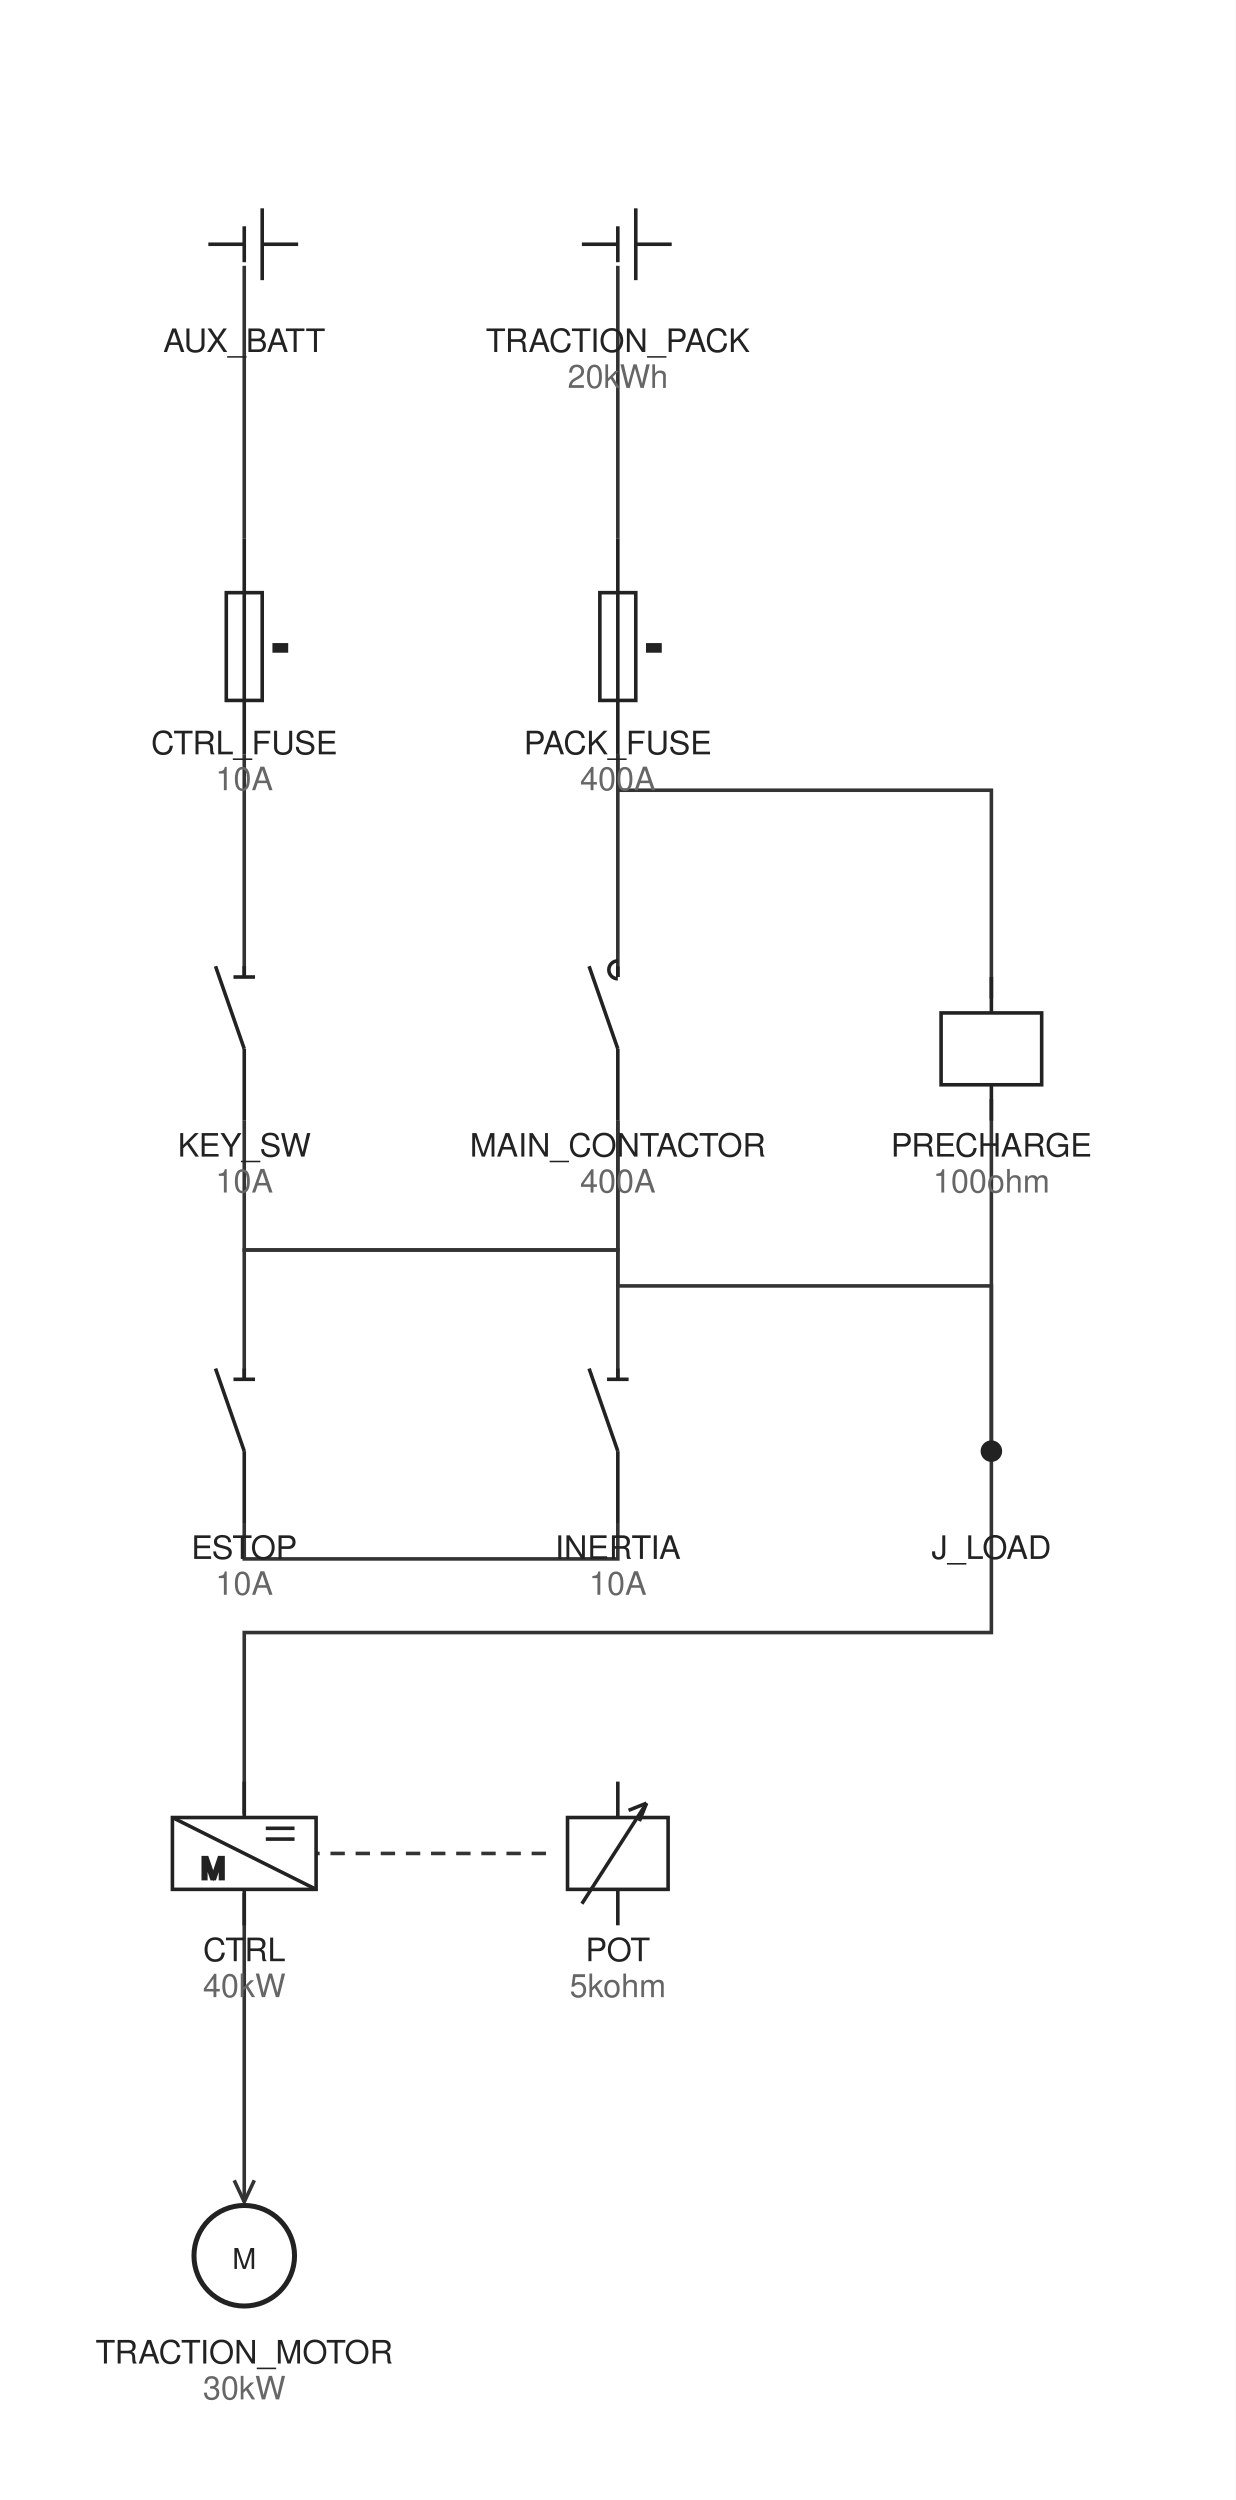
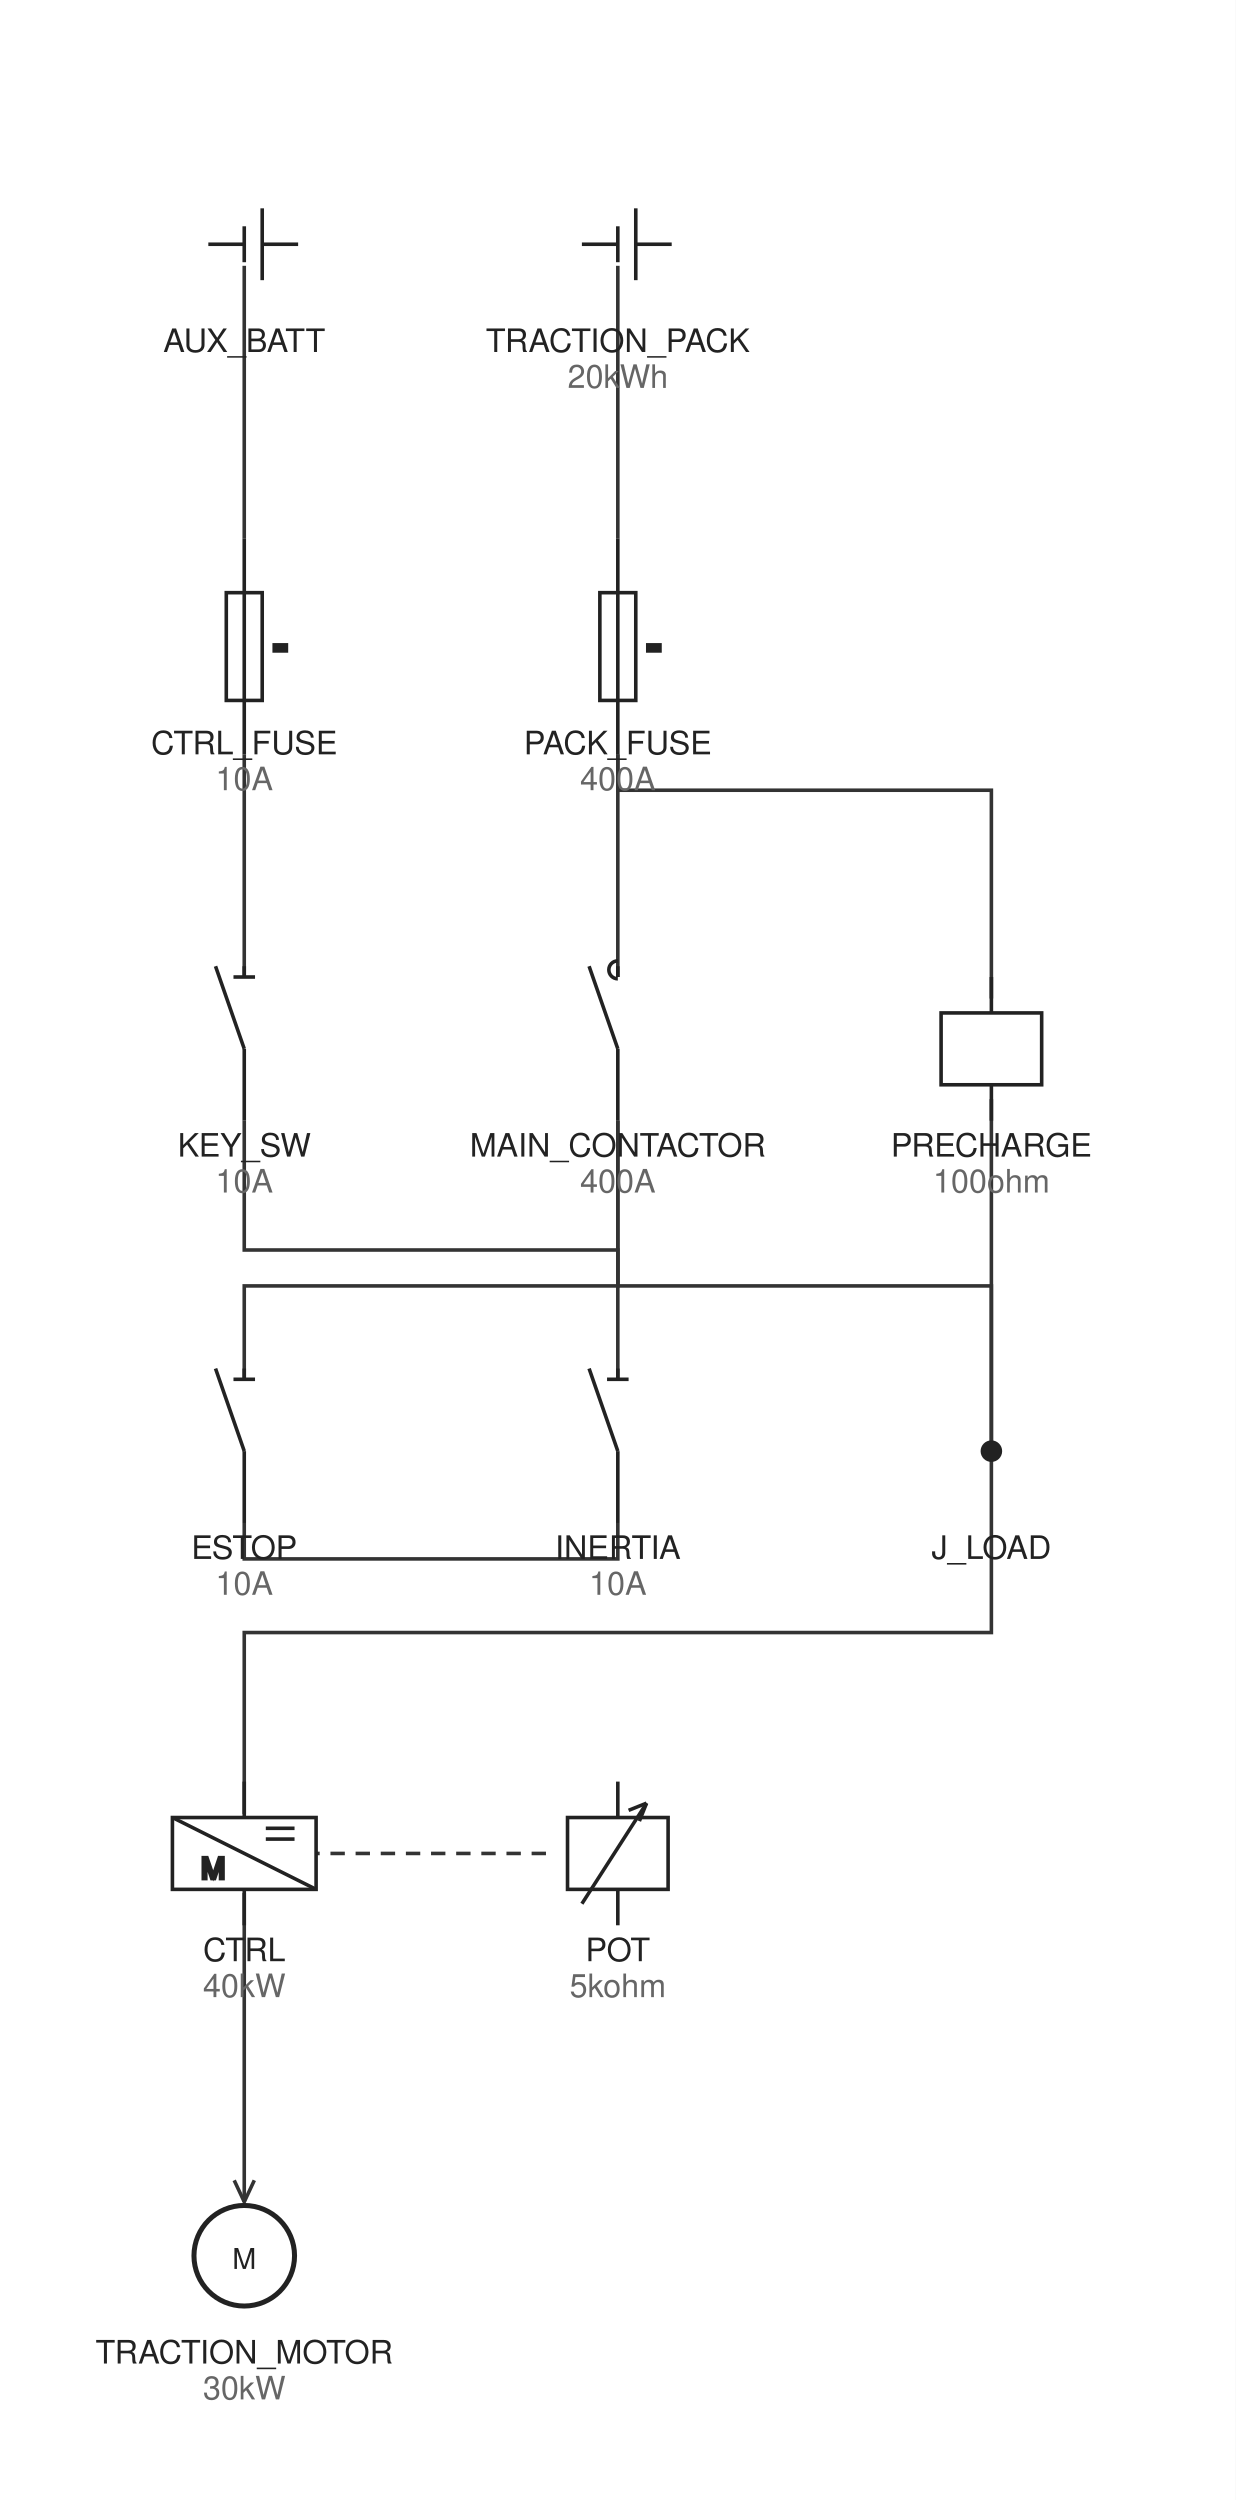
<svg xmlns="http://www.w3.org/2000/svg" viewBox="0 0 344.00 696.00" font-family="Helvetica, Arial, sans-serif" font-size="9">
  <rect x="0" y="0" width="344.00" height="696.00" fill="#ffffff" />
  <polyline points="172.00,74.00 172.00,112.00 172.00,112.00 172.00,150.00" fill="none" stroke="#333333" stroke-width="1" />
  <polyline points="172.00,210.00 172.00,220.00 172.00,220.00 172.00,272.00" fill="none" stroke="#333333" stroke-width="1" />
  <polyline points="172.00,210.00 172.00,220.00 276.00,220.00 276.00,278.00" fill="none" stroke="#333333" stroke-width="1" />
  <polyline points="172.00,312.00 172.00,358.00 276.00,358.00 276.00,404.00" fill="none" stroke="#333333" stroke-width="1" />
  <polyline points="276.00,306.00 276.00,355.00 276.00,355.00 276.00,404.00" fill="none" stroke="#333333" stroke-width="1" />
  <polyline points="276.00,404.00 276.00,454.50 68.00,454.50 68.00,505.00" fill="none" stroke="#333333" stroke-width="1" />
  <polyline points="68.00,527.00 68.00,570.00 68.00,570.00 68.00,613.00" fill="none" stroke="#333333" stroke-width="1" />
  <polyline points="152.00,516.00 120.00,516.00 120.00,516.00 88.00,516.00" fill="none" stroke="#333333" stroke-width="1" stroke-dasharray="4 3" />
  <polyline points="68.00,74.00 68.00,112.00 68.00,112.00 68.00,150.00" fill="none" stroke="#333333" stroke-width="1" />
  <polyline points="68.00,210.00 68.00,241.00 68.00,241.00 68.00,272.00" fill="none" stroke="#333333" stroke-width="1" />
  <polyline points="68.00,312.00 68.00,348.00 172.00,348.00 172.00,384.00" fill="none" stroke="#333333" stroke-width="1" />
  <polyline points="172.00,424.00 172.00,434.00 68.00,434.00 68.00,424.00" fill="none" stroke="#333333" stroke-width="1" />
-   <polyline points="68.00,384.00 68.00,348.00 172.00,348.00 172.00,312.00" fill="none" stroke="#333333" stroke-width="1" />
+   <polyline points="68.00,384.00 68.00,358.00 172.00,358.00 172.00,312.00" fill="none" stroke="#333333" stroke-width="1" />
  <path d="M 65.20 607.00 L 68.00 613.00 L 70.80 607.00" fill="none" stroke="#333333" stroke-width="1" />
  <g transform="translate(68.00 68.00)" fill="none" stroke="#222222" stroke-width="1">
    <line x1="-10" y1="0" x2="0" y2="0" />
    <line x1="0" y1="-5" x2="0" y2="5" />
    <line x1="5" y1="-10" x2="5" y2="10" />
    <line x1="5" y1="0" x2="15" y2="0" />
  </g>
  <g transform="translate(68.00 516.00)" fill="none" stroke="#222222" stroke-width="1">
    <rect x="-20" y="-10" width="40" height="20" />
    <line x1="0" y1="-20" x2="0" y2="-10" />
    <line x1="0" y1="10" x2="0" y2="20" />
    <line x1="-20" y1="-10" x2="20" y2="10" />
    <line x1="6" y1="-7" x2="14" y2="-7" />
    <line x1="6" y1="-4" x2="14" y2="-4" />
    <text x="-12" y="7" font-size="8" fill="#222222">M</text>
  </g>
  <g transform="translate(68.00 180.00)" fill="none" stroke="#222222" stroke-width="1">
    <line x1="0" y1="-30" x2="0" y2="30" />
    <rect x="-5" y="-15" width="10" height="30" />
    <text x="8" y="2" font-size="7" fill="#222222">=</text>
  </g>
  <g transform="translate(68.00 404.00)" fill="none" stroke="#222222" stroke-width="1">
    <line x1="0" y1="-20" x2="0" y2="-23" />
    <line x1="0" y1="0" x2="0" y2="20" />
    <line x1="0" y1="0" x2="-8" y2="-23" />
    <line x1="-3" y1="-20" x2="3" y2="-20" />
  </g>
  <g transform="translate(172.00 404.00)" fill="none" stroke="#222222" stroke-width="1">
    <line x1="0" y1="-20" x2="0" y2="-23" />
    <line x1="0" y1="0" x2="0" y2="20" />
    <line x1="0" y1="0" x2="-8" y2="-23" />
    <line x1="-3" y1="-20" x2="3" y2="-20" />
  </g>
  <circle cx="276.00" cy="404.00" r="3" fill="#222222" />
  <g transform="translate(68.00 292.00)" fill="none" stroke="#222222" stroke-width="1">
    <line x1="0" y1="-20" x2="0" y2="-23" />
    <line x1="0" y1="0" x2="0" y2="20" />
    <line x1="0" y1="0" x2="-8" y2="-23" />
    <line x1="-3" y1="-20" x2="3" y2="-20" />
  </g>
  <g transform="translate(172.00 292.00)" fill="none" stroke="#222222" stroke-width="1">
    <line x1="0" y1="-20" x2="0" y2="-23" />
    <line x1="0" y1="0" x2="0" y2="20" />
    <line x1="0" y1="0" x2="-8" y2="-23" />
    <path d="M 0 -24.5 A 2.5 2.5 0 0 0 0 -19.5" />
  </g>
  <g transform="translate(172.00 180.00)" fill="none" stroke="#222222" stroke-width="1">
    <line x1="0" y1="-30" x2="0" y2="30" />
    <rect x="-5" y="-15" width="10" height="30" />
    <text x="8" y="2" font-size="7" fill="#222222">=</text>
  </g>
  <g transform="translate(172.00 516.00)" fill="none" stroke="#222222" stroke-width="1">
    <line x1="0" y1="-20" x2="0" y2="-10" />
    <rect x="-14" y="-10" width="28" height="20" />
    <line x1="0" y1="10" x2="0" y2="20" />
    <line x1="-10" y1="14" x2="8" y2="-14" />
    <line x1="8" y1="-14" x2="3" y2="-12" />
    <line x1="8" y1="-14" x2="6" y2="-9" />
  </g>
  <g transform="translate(276.00 292.00)" fill="none" stroke="#222222" stroke-width="1">
    <line x1="0" y1="-20" x2="0" y2="-10" />
    <rect x="-14" y="-10" width="28" height="20" />
    <line x1="0" y1="10" x2="0" y2="20" />
  </g>
  <circle cx="68.00" cy="628.00" r="14.00" stroke="#222222" stroke-width="1.4" fill="none" />
  <text x="68.00" y="629.00" text-anchor="middle" dominant-baseline="middle" fill="#222222" font-size="8">M</text>
  <g transform="translate(172.00 68.00)" fill="none" stroke="#222222" stroke-width="1">
    <line x1="-10" y1="0" x2="0" y2="0" />
    <line x1="0" y1="-5" x2="0" y2="5" />
    <line x1="5" y1="-10" x2="5" y2="10" />
    <line x1="5" y1="0" x2="15" y2="0" />
  </g>
  <text x="68.00" y="98.00" text-anchor="middle" fill="#222222">AUX_BATT</text>
  <text x="68.00" y="546.00" text-anchor="middle" fill="#222222">CTRL</text>
  <text x="68.00" y="556.00" text-anchor="middle" fill="#666666">40kW</text>
  <text x="68.00" y="210.00" text-anchor="middle" fill="#222222">CTRL_FUSE</text>
  <text x="68.00" y="220.00" text-anchor="middle" fill="#666666">10A</text>
  <text x="68.00" y="434.00" text-anchor="middle" fill="#222222">ESTOP</text>
  <text x="68.00" y="444.00" text-anchor="middle" fill="#666666">10A</text>
  <text x="172.00" y="434.00" text-anchor="middle" fill="#222222">INERTIA</text>
  <text x="172.00" y="444.00" text-anchor="middle" fill="#666666">10A</text>
  <text x="276.00" y="434.00" text-anchor="middle" fill="#222222">J_LOAD</text>
  <text x="68.00" y="322.00" text-anchor="middle" fill="#222222">KEY_SW</text>
  <text x="68.00" y="332.00" text-anchor="middle" fill="#666666">10A</text>
  <text x="172.00" y="322.00" text-anchor="middle" fill="#222222">MAIN_CONTACTOR</text>
  <text x="172.00" y="332.00" text-anchor="middle" fill="#666666">400A</text>
  <text x="172.00" y="210.00" text-anchor="middle" fill="#222222">PACK_FUSE</text>
  <text x="172.00" y="220.00" text-anchor="middle" fill="#666666">400A</text>
  <text x="172.00" y="546.00" text-anchor="middle" fill="#222222">POT</text>
  <text x="172.00" y="556.00" text-anchor="middle" fill="#666666">5kohm</text>
  <text x="276.00" y="322.00" text-anchor="middle" fill="#222222">PRECHARGE</text>
  <text x="276.00" y="332.00" text-anchor="middle" fill="#666666">100ohm</text>
  <text x="68.00" y="658.00" text-anchor="middle" fill="#222222">TRACTION_MOTOR</text>
  <text x="68.00" y="668.00" text-anchor="middle" fill="#666666">30kW</text>
  <text x="172.00" y="98.00" text-anchor="middle" fill="#222222">TRACTION_PACK</text>
  <text x="172.00" y="108.00" text-anchor="middle" fill="#666666">20kWh</text>
</svg>
